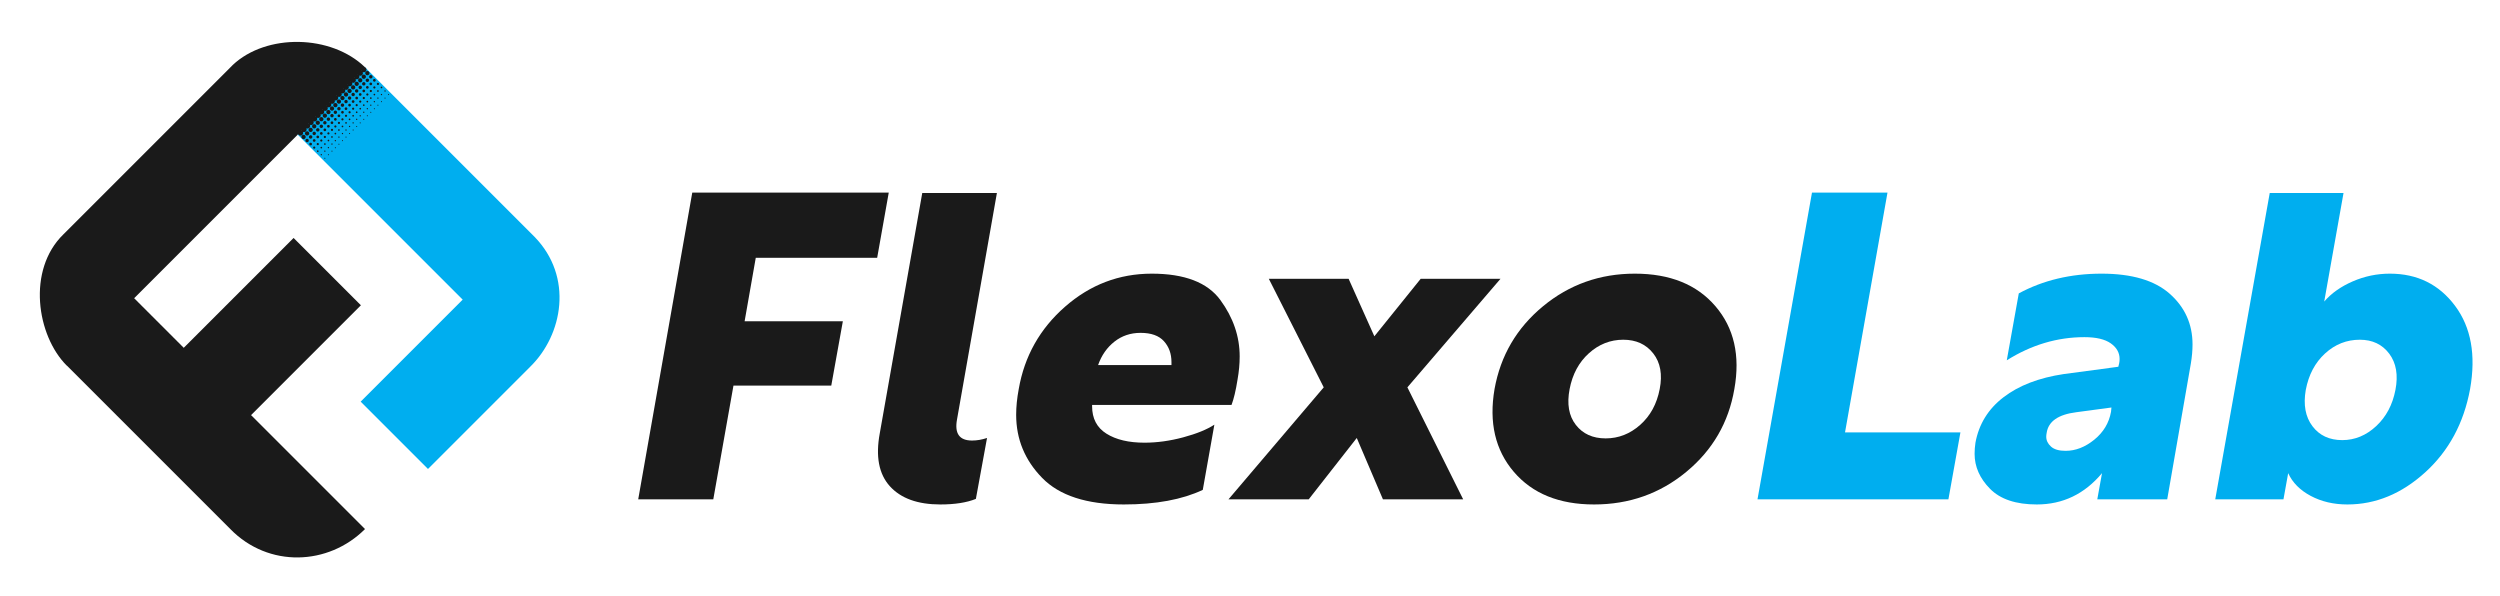
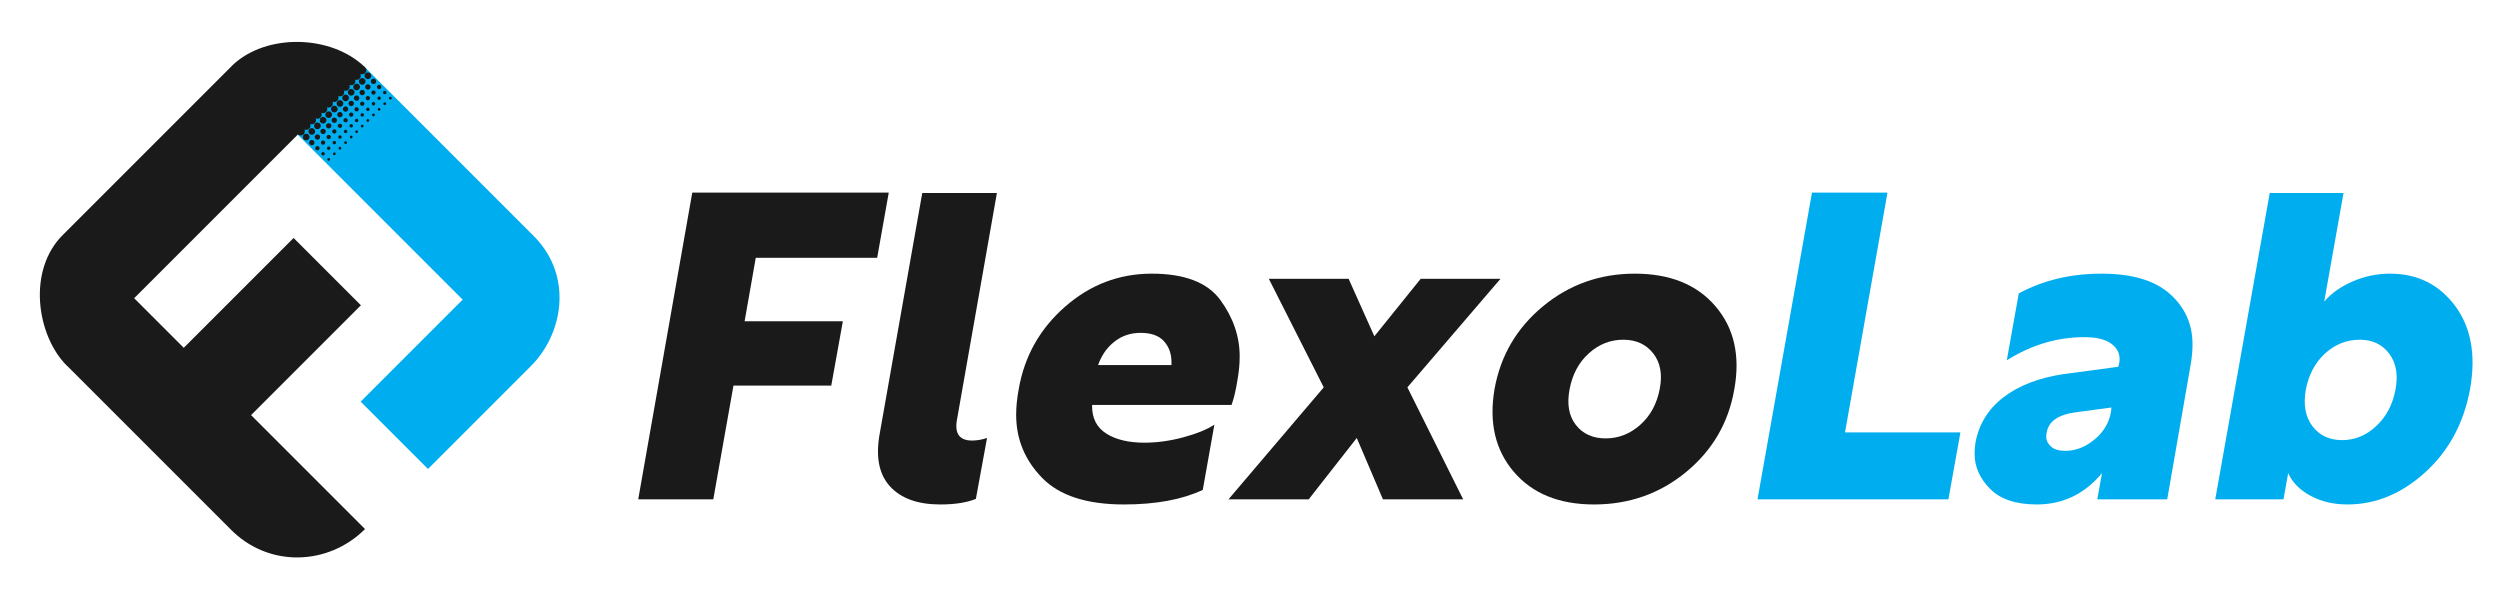
<svg xmlns="http://www.w3.org/2000/svg" viewBox="0 0 335.66 80.00">
  <defs>
    <style>
      .symbol-f { fill: #1A1A1A; fill-rule: evenodd; }
      .symbol-l { fill: #00AEEF; fill-rule: evenodd; }
      .text-main { fill: #1A1A1A; }
      .text-lab { fill: #00AEEF; }
    </style>
  </defs>
  <g>
-     <path d="M69.25,19.39l-.66.66-49.73,49.73c-10.87,10.59-7.95,30.1,1.02,39.07l.02-.02,48.65,48.65c11.41,11.68,29.25,10.89,40.11.02l-33.92-33.92,32.7-32.7-20.04-20.04-32.7,32.7-14.76-14.76L108.68,20.04c-10.05-9.78-29.38-10.16-39.43-.66Z" transform="translate(0,0) scale(0.451009)" class="symbol-f" />
+     <path d="M69.25,19.39l-.65.65-49.74,49.74c-10.87,10.59-7.94,30.1,1.02,39.07l.02-.02,48.65,48.65c11.41,11.68,29.25,10.89,40.11.02l-33.92-33.92,32.7-32.7-20.04-20.04-32.7,32.7-14.76-14.76L108.68,20.04c-10.05-9.78-29.38-10.16-39.43-.66" transform="translate(0,0) scale(0.451009)" class="symbol-f" />
    <path d="M88.63,40.09l49.11,49.11-30.37,30.37,20.04,20.04,30.37-30.37c9.78-9.51,12.99-26.82,1.31-38.78l-50.42-50.42-20.04,20.04Z" transform="translate(0,0) scale(0.451009)" class="symbol-l" />
-     <path d="M107.74,20.16c-.24.24-.3.61-.15.9-.29-.14-.66-.09-.9.15-.24.24-.3.61-.15.9-.29-.14-.66-.09-.9.15-.24.24-.3.61-.15.9-.29-.14-.66-.09-.9.15-.24.24-.3.61-.15.9-.29-.14-.66-.09-.9.15-.24.24-.3.61-.15.9-.29-.14-.66-.09-.9.15-.24.24-.3.61-.15.9-.29-.14-.66-.09-.9.15s-.3.61-.15.9c-.29-.14-.66-.09-.9.15-.24.24-.3.61-.15.9-.29-.14-.66-.09-.9.15-.22.22-.29.55-.19.82-.28-.1-.6-.04-.82.19-.24.24-.3.61-.15.9-.29-.14-.66-.09-.9.15-.24.24-.3.61-.15.9-.29-.14-.66-.09-.9.15-.24.24-.3.61-.15.9-.29-.14-.66-.09-.9.15-.24.24-.3.61-.15.9-.29-.14-.66-.09-.9.15-.24.24-.3.61-.15.9-.29-.14-.66-.09-.9.15-.24.24-.3.61-.15.9-.29-.14-.66-.09-.9.15-.24.24-.3.61-.15.9-.29-.14-.66-.09-.9.15s-.3.61-.15.9c-.29-.14-.66-.09-.9.15s-.3.61-.15.9c-.29-.14-.66-.09-.9.15-.31.31-.31.81,0,1.12s.81.31,1.12,0c.24-.24.3-.61.15-.9.29.14.66.09.9-.15.24-.24.3-.61.15-.9.29.14.66.09.9-.15.24-.24.3-.61.15-.9.29.14.66.09.9-.15s.3-.61.15-.9c.29.14.66.09.9-.15.24-.24.3-.61.15-.9.29.14.66.09.9-.15s.3-.61.15-.9c.29.14.66.09.9-.15s.3-.61.15-.9c.29.14.66.09.9-.15.24-.24.3-.61.15-.9.29.14.66.09.9-.15s.3-.61.15-.9c.29.14.66.09.9-.15.22-.22.29-.55.19-.82.28.1.6.04.82-.19.24-.24.3-.61.15-.9.29.14.66.09.9-.15s.3-.61.15-.9c.29.14.66.09.9-.15.24-.24.3-.61.15-.9.29.14.66.09.9-.15.24-.24.3-.61.15-.9.29.14.66.09.9-.15.24-.24.3-.61.15-.9.29.14.66.09.9-.15.24-.24.3-.61.15-.9.29.14.66.09.9-.15.24-.24.3-.61.15-.9.29.14.66.09.9-.15.24-.24.3-.61.15-.9.29.14.66.09.9-.15.31-.31.31-.81,0-1.12-.31-.31-.81-.31-1.12,0ZM108.91,21.33c-.25.25-.25.65,0,.9.25.25.65.25.9,0,.25-.25.25-.65,0-.9-.25-.25-.65-.25-.9,0ZM107.85,22.39c-.25.25-.25.65,0,.9.25.25.65.25.9,0,.25-.25.25-.65,0-.9-.25-.25-.65-.25-.9,0ZM110.03,22.5c-.2.2-.2.52,0,.72s.52.2.72,0,.2-.52,0-.72-.52-.2-.72,0ZM106.79,23.45c-.25.25-.25.65,0,.9.25.25.65.25.9,0s.25-.65,0-.9c-.25-.25-.65-.25-.9,0ZM109,23.54c-.2.2-.2.52,0,.72s.52.2.72,0,.2-.52,0-.72c-.2-.2-.52-.2-.72,0ZM111.16,23.63c-.16.16-.16.42,0,.57.16.16.42.16.57,0,.16-.16.16-.42,0-.57s-.42-.16-.57,0ZM105.74,24.51c-.25.25-.25.65,0,.9.25.25.65.25.9,0,.25-.25.25-.65,0-.9-.25-.25-.65-.25-.9,0ZM107.94,24.59c-.2.2-.2.52,0,.72s.52.2.72,0c.2-.2.2-.52,0-.72-.2-.2-.52-.2-.72,0ZM110.1,24.69c-.16.16-.16.42,0,.57.16.16.42.16.57,0,.16-.16.16-.42,0-.57-.16-.16-.42-.16-.57,0ZM112.28,24.75c-.13.13-.13.33,0,.46.13.13.33.13.46,0s.13-.33,0-.46-.33-.13-.46,0ZM104.68,25.56c-.25.25-.25.65,0,.9.25.25.65.25.9,0,.25-.25.25-.65,0-.9-.25-.25-.65-.25-.9,0ZM106.88,25.65c-.2.2-.2.52,0,.72s.52.2.72,0,.2-.52,0-.72-.52-.2-.72,0ZM109.07,25.72c-.16.16-.16.42,0,.57.16.16.42.16.57,0,.16-.16.16-.42,0-.57-.16-.16-.42-.16-.57,0ZM111.22,25.8c-.13.13-.13.33,0,.46.13.13.33.13.46,0,.13-.13.13-.33,0-.46-.13-.13-.33-.13-.46,0ZM113.38,25.85c-.1.1-.1.27,0,.37.1.1.27.1.37,0,.1-.1.1-.27,0-.37s-.27-.1-.37,0ZM103.62,26.62c-.25.25-.25.65,0,.9.25.25.65.25.9,0,.25-.25.25-.65,0-.9-.25-.25-.65-.25-.9,0ZM105.82,26.71c-.2.2-.2.52,0,.72s.52.2.72,0,.2-.52,0-.72-.52-.2-.72,0ZM108.01,26.78c-.16.16-.16.42,0,.57.16.16.42.16.57,0,.16-.16.16-.42,0-.57-.16-.16-.42-.16-.57,0ZM110.16,26.86c-.13.13-.13.33,0,.46.13.13.33.13.46,0,.13-.13.13-.33,0-.46-.13-.13-.33-.13-.46,0ZM112.32,26.91c-.1.1-.1.27,0,.37.1.1.27.1.37,0,.1-.1.1-.27,0-.37-.1-.1-.27-.1-.37,0ZM114.48,26.94c-.08.08-.08.21,0,.29.08.08.21.08.29,0s.08-.21,0-.29c-.08-.08-.21-.08-.29,0ZM102.56,27.68c-.25.25-.25.65,0,.9.25.25.65.25.9,0,.25-.25.25-.65,0-.9-.25-.25-.65-.25-.9,0ZM104.77,27.77c-.2.2-.2.52,0,.72s.52.2.72,0,.2-.52,0-.72-.52-.2-.72,0ZM106.95,27.84c-.16.16-.16.42,0,.57.16.16.42.16.57,0,.16-.16.16-.42,0-.57-.16-.16-.42-.16-.57,0ZM109.13,27.9c-.13.13-.13.33,0,.46.13.13.33.13.46,0,.13-.13.13-.33,0-.46-.13-.13-.33-.13-.46,0ZM111.27,27.97c-.1.1-.1.27,0,.37.1.1.27.1.37,0,.1-.1.1-.27,0-.37-.1-.1-.27-.1-.37,0ZM113.42,28c-.08.08-.08.21,0,.29.08.08.21.08.29,0,.08-.08.08-.21,0-.29-.08-.08-.21-.08-.29,0ZM115.56,28.03c-.06.06-.06.17,0,.23.06.06.17.06.23,0,.06-.06.06-.17,0-.23-.06-.06-.17-.06-.23,0ZM101.5,28.74c-.25.25-.25.65,0,.9.25.25.65.25.9,0,.25-.25.25-.65,0-.9-.25-.25-.65-.25-.9,0ZM103.71,28.83c-.2.2-.2.52,0,.72.2.2.52.2.72,0,.2-.2.2-.52,0-.72-.2-.2-.52-.2-.72,0ZM105.9,28.9c-.16.16-.16.42,0,.57.16.16.42.16.57,0,.16-.16.16-.42,0-.57-.16-.16-.42-.16-.57,0ZM108.07,28.95c-.13.13-.13.33,0,.46.13.13.33.13.46,0,.13-.13.13-.33,0-.46-.13-.13-.33-.13-.46,0ZM110.21,29.02c-.1.1-.1.27,0,.37.1.1.27.1.37,0,.1-.1.1-.27,0-.37-.1-.1-.27-.1-.37,0ZM112.36,29.06c-.08.08-.08.21,0,.29.08.08.21.08.29,0,.08-.08.08-.21,0-.29-.08-.08-.21-.08-.29,0ZM114.5,29.09c-.06.06-.06.17,0,.23.06.06.17.06.23,0,.06-.06.06-.17,0-.23-.06-.06-.17-.06-.23,0ZM100.45,29.79c-.25.25-.25.65,0,.9.25.25.65.25.9,0,.25-.25.25-.65,0-.9s-.65-.25-.9,0ZM102.65,29.88c-.2.2-.2.52,0,.72s.52.2.72,0,.2-.52,0-.72-.52-.2-.72,0ZM104.84,29.95c-.16.16-.16.42,0,.57s.42.16.57,0c.16-.16.16-.42,0-.57-.16-.16-.42-.16-.57,0ZM107.01,30.01c-.13.13-.13.33,0,.46.13.13.33.13.46,0,.13-.13.13-.33,0-.46-.13-.13-.33-.13-.46,0ZM109.17,30.06c-.1.1-.1.27,0,.37.1.1.27.1.37,0s.1-.27,0-.37c-.1-.1-.27-.1-.37,0ZM111.3,30.12c-.08.08-.08.21,0,.29.08.08.21.08.29,0,.08-.08.08-.21,0-.29-.08-.08-.21-.08-.29,0ZM113.45,30.15c-.06.06-.06.17,0,.23.06.06.17.06.23,0,.06-.06.06-.17,0-.23-.06-.06-.17-.06-.23,0ZM99.39,30.85c-.25.25-.25.65,0,.9.25.25.65.25.9,0,.25-.25.25-.65,0-.9-.25-.25-.65-.25-.9,0ZM101.59,30.94c-.2.2-.2.52,0,.72.2.2.52.2.72,0,.2-.2.2-.52,0-.72-.2-.2-.52-.2-.72,0ZM103.78,31.01c-.16.16-.16.42,0,.57.16.16.42.16.57,0,.16-.16.16-.42,0-.57-.16-.16-.42-.16-.57,0ZM105.95,31.07c-.13.13-.13.33,0,.46.13.13.33.13.46,0,.13-.13.13-.33,0-.46-.13-.13-.33-.13-.46,0ZM108.11,31.12c-.1.1-.1.27,0,.37s.27.1.37,0c.1-.1.1-.27,0-.37-.1-.1-.27-.1-.37,0ZM110.24,31.17c-.08.08-.08.21,0,.29.08.08.21.08.29,0,.08-.08.08-.21,0-.29s-.21-.08-.29,0ZM112.39,31.2c-.06.06-.06.17,0,.23.06.06.17.06.23,0,.06-.06.06-.17,0-.23-.06-.06-.17-.06-.23,0ZM98.38,31.86c-.25.25-.25.65,0,.9.25.25.65.25.9,0,.25-.25.25-.65,0-.9-.25-.25-.65-.25-.9,0ZM100.54,32c-.2.2-.2.52,0,.72s.52.2.72,0,.2-.52,0-.72-.52-.2-.72,0ZM102.72,32.07c-.16.16-.16.42,0,.57.16.16.42.16.57,0,.16-.16.16-.42,0-.57-.16-.16-.42-.16-.57,0ZM104.9,32.13c-.13.13-.13.33,0,.46.13.13.33.13.46,0,.13-.13.13-.33,0-.46-.13-.13-.33-.13-.46,0ZM107.06,32.17c-.1.1-.1.27,0,.37.1.1.27.1.37,0,.1-.1.1-.27,0-.37-.1-.1-.27-.1-.37,0ZM109.21,32.21c-.08.08-.08.21,0,.29.08.08.21.08.29,0,.08-.08.08-.21,0-.29-.08-.08-.21-.08-.29,0ZM111.33,32.26c-.06.06-.06.17,0,.23.06.06.17.06.23,0,.06-.06.06-.17,0-.23-.06-.06-.17-.06-.23,0ZM97.32,32.92c-.25.25-.25.65,0,.9s.65.25.9,0c.25-.25.25-.65,0-.9-.25-.25-.65-.25-.9,0ZM99.48,33.06c-.2.2-.2.52,0,.72s.52.2.72,0,.2-.52,0-.72-.52-.2-.72,0ZM101.67,33.13c-.16.16-.16.42,0,.57.16.16.42.16.57,0s.16-.42,0-.57-.42-.16-.57,0ZM103.84,33.19c-.13.13-.13.33,0,.46s.33.13.46,0,.13-.33,0-.46-.33-.13-.46,0ZM106,33.23c-.1.1-.1.27,0,.37.1.1.27.1.37,0s.1-.27,0-.37c-.1-.1-.27-.1-.37,0ZM108.15,33.27c-.08.08-.08.21,0,.29.08.08.21.08.29,0,.08-.08.08-.21,0-.29s-.21-.08-.29,0ZM110.27,33.32c-.06.06-.06.17,0,.23.06.06.17.06.23,0,.06-.06.06-.17,0-.23-.06-.06-.17-.06-.23,0ZM96.26,33.98c-.25.25-.25.65,0,.9s.65.25.9,0,.25-.65,0-.9-.65-.25-.9,0ZM98.47,34.07c-.2.2-.2.52,0,.72s.52.2.72,0,.2-.52,0-.72-.52-.2-.72,0ZM100.61,34.19c-.16.16-.16.42,0,.57s.42.16.57,0c.16-.16.16-.42,0-.57-.16-.16-.42-.16-.57,0ZM102.78,34.24c-.13.13-.13.33,0,.46.13.13.33.13.46,0,.13-.13.13-.33,0-.46s-.33-.13-.46,0ZM104.94,34.29c-.1.1-.1.27,0,.37.1.1.27.1.37,0s.1-.27,0-.37-.27-.1-.37,0ZM107.09,34.33c-.08.08-.08.21,0,.29.08.08.21.08.29,0s.08-.21,0-.29c-.08-.08-.21-.08-.29,0ZM109.24,34.35c-.06.06-.06.17,0,.23.06.06.17.06.23,0s.06-.17,0-.23c-.06-.06-.17-.06-.23,0ZM95.21,35.03c-.25.25-.25.65,0,.9s.65.25.9,0c.25-.25.25-.65,0-.9s-.65-.25-.9,0ZM97.41,35.12c-.2.2-.2.52,0,.72s.52.2.72,0,.2-.52,0-.72-.52-.2-.72,0ZM99.55,35.24c-.16.16-.16.42,0,.57.16.16.42.16.57,0s.16-.42,0-.57c-.16-.16-.42-.16-.57,0ZM101.72,35.3c-.13.13-.13.33,0,.46s.33.13.46,0,.13-.33,0-.46-.33-.13-.46,0ZM103.88,35.35c-.1.1-.1.27,0,.37.1.1.27.1.37,0s.1-.27,0-.37-.27-.1-.37,0ZM106.04,35.38c-.08.08-.08.21,0,.29.08.08.21.08.29,0s.08-.21,0-.29c-.08-.08-.21-.08-.29,0ZM108.18,35.41c-.06.06-.06.17,0,.23.06.06.17.06.23,0s.06-.17,0-.23-.17-.06-.23,0ZM94.15,36.09c-.25.25-.25.65,0,.9.25.25.65.25.9,0,.25-.25.25-.65,0-.9-.25-.25-.65-.25-.9,0ZM96.35,36.18c-.2.2-.2.52,0,.72s.52.2.72,0,.2-.52,0-.72-.52-.2-.72,0ZM98.54,36.25c-.16.16-.16.42,0,.57.16.16.42.16.57,0s.16-.42,0-.57c-.16-.16-.42-.16-.57,0ZM100.67,36.36c-.13.13-.13.33,0,.46s.33.13.46,0,.13-.33,0-.46c-.13-.13-.33-.13-.46,0ZM102.83,36.4c-.1.1-.1.27,0,.37.1.1.27.1.37,0s.1-.27,0-.37-.27-.1-.37,0ZM104.98,36.44c-.08.08-.08.21,0,.29.08.08.21.08.29,0,.08-.08.08-.21,0-.29-.08-.08-.21-.08-.29,0ZM107.12,36.47c-.06.06-.06.17,0,.23.06.06.17.06.23,0s.06-.17,0-.23c-.06-.06-.17-.06-.23,0ZM93.09,37.15c-.25.25-.25.65,0,.9s.65.25.9,0c.25-.25.25-.65,0-.9-.25-.25-.65-.25-.9,0ZM95.3,37.24c-.2.2-.2.52,0,.72s.52.2.72,0,.2-.52,0-.72-.52-.2-.72,0ZM97.48,37.31c-.16.16-.16.42,0,.57s.42.16.57,0c.16-.16.16-.42,0-.57-.16-.16-.42-.16-.57,0ZM99.61,37.42c-.13.13-.13.33,0,.46s.33.13.46,0,.13-.33,0-.46-.33-.13-.46,0ZM101.77,37.46c-.1.1-.1.27,0,.37s.27.1.37,0c.1-.1.1-.27,0-.37s-.27-.1-.37,0ZM103.92,37.5c-.08.08-.08.21,0,.29.08.08.21.08.29,0s.08-.21,0-.29c-.08-.08-.21-.08-.29,0ZM106.07,37.53c-.06.06-.06.17,0,.23.06.06.17.06.23,0,.06-.06.06-.17,0-.23s-.17-.06-.23,0ZM92.03,38.21c-.25.25-.25.65,0,.9s.65.25.9,0c.25-.25.25-.65,0-.9-.25-.25-.65-.25-.9,0ZM94.24,38.3c-.2.2-.2.52,0,.72.2.2.52.2.72,0,.2-.2.2-.52,0-.72-.2-.2-.52-.2-.72,0ZM96.42,38.37c-.16.16-.16.42,0,.57.16.16.42.16.57,0,.16-.16.16-.42,0-.57-.16-.16-.42-.16-.57,0ZM98.6,38.43c-.13.13-.13.33,0,.46s.33.13.46,0,.13-.33,0-.46-.33-.13-.46,0ZM100.71,38.52c-.1.1-.1.27,0,.37s.27.1.37,0,.1-.27,0-.37c-.1-.1-.27-.1-.37,0ZM102.86,38.56c-.08.08-.08.21,0,.29.08.08.21.08.29,0,.08-.08.08-.21,0-.29-.08-.08-.21-.08-.29,0ZM105.01,38.59c-.06.06-.06.17,0,.23.06.06.17.06.23,0,.06-.06.06-.17,0-.23-.06-.06-.17-.06-.23,0ZM90.98,39.27c-.25.25-.25.65,0,.9s.65.25.9,0c.25-.25.25-.65,0-.9-.25-.25-.65-.25-.9,0ZM93.18,39.36c-.2.2-.2.52,0,.72s.52.2.72,0,.2-.52,0-.72-.52-.2-.72,0ZM95.37,39.43c-.16.16-.16.42,0,.57.16.16.42.16.57,0s.16-.42,0-.57-.42-.16-.57,0ZM97.54,39.48c-.13.13-.13.33,0,.46s.33.13.46,0c.13-.13.13-.33,0-.46-.13-.13-.33-.13-.46,0ZM99.65,39.58c-.1.1-.1.27,0,.37.1.1.27.1.37,0,.1-.1.1-.27,0-.37-.1-.1-.27-.1-.37,0ZM101.81,39.61c-.08.08-.08.21,0,.29s.21.08.29,0c.08-.08.08-.21,0-.29s-.21-.08-.29,0ZM103.95,39.64c-.06.06-.06.17,0,.23.06.06.17.06.23,0,.06-.06.06-.17,0-.23-.06-.06-.17-.06-.23,0ZM89.92,40.32c-.25.25-.25.65,0,.9.25.25.65.25.9,0s.25-.65,0-.9-.65-.25-.9,0ZM92.12,40.41c-.2.2-.2.52,0,.72s.52.2.72,0,.2-.52,0-.72-.52-.2-.72,0ZM94.31,40.48c-.16.16-.16.42,0,.57.16.16.42.16.57,0s.16-.42,0-.57-.42-.16-.57,0ZM96.48,40.54c-.13.13-.13.33,0,.46s.33.13.46,0,.13-.33,0-.46-.33-.13-.46,0ZM98.64,40.59c-.1.1-.1.27,0,.37.1.1.27.1.37,0,.1-.1.1-.27,0-.37-.1-.1-.27-.1-.37,0ZM100.75,40.67c-.08.08-.08.21,0,.29s.21.08.29,0c.08-.08.08-.21,0-.29-.08-.08-.21-.08-.29,0ZM102.89,40.7c-.06.06-.06.17,0,.23.06.06.17.06.23,0,.06-.06.06-.17,0-.23-.06-.06-.17-.06-.23,0ZM91.06,41.47c-.2.2-.2.52,0,.72s.52.2.72,0,.2-.52,0-.72-.52-.2-.72,0ZM93.25,41.54c-.16.16-.16.42,0,.57s.42.16.57,0c.16-.16.16-.42,0-.57-.16-.16-.42-.16-.57,0ZM95.42,41.6c-.13.13-.13.33,0,.46s.33.13.46,0,.13-.33,0-.46-.33-.13-.46,0ZM97.59,41.65c-.1.1-.1.27,0,.37.1.1.27.1.37,0s.1-.27,0-.37c-.1-.1-.27-.1-.37,0ZM99.69,41.73c-.08.08-.08.21,0,.29.08.08.21.08.29,0s.08-.21,0-.29-.21-.08-.29,0ZM101.84,41.76c-.06.06-.06.17,0,.23.06.06.17.06.23,0s.06-.17,0-.23c-.06-.06-.17-.06-.23,0ZM92.19,42.6c-.16.16-.16.42,0,.57.16.16.42.16.57,0,.16-.16.16-.42,0-.57s-.42-.16-.57,0ZM94.37,42.66c-.13.13-.13.33,0,.46s.33.13.46,0,.13-.33,0-.46c-.13-.13-.33-.13-.46,0ZM96.53,42.7c-.1.1-.1.27,0,.37s.27.1.37,0c.1-.1.1-.27,0-.37-.1-.1-.27-.1-.37,0ZM98.68,42.74c-.08.08-.08.21,0,.29.08.08.21.08.29,0,.08-.08.08-.21,0-.29s-.21-.08-.29,0ZM100.78,42.82c-.06.06-.06.17,0,.23.06.06.17.06.23,0,.06-.06.06-.17,0-.23-.06-.06-.17-.06-.23,0ZM93.31,43.71c-.13.13-.13.33,0,.46s.33.13.46,0c.13-.13.13-.33,0-.46s-.33-.13-.46,0ZM95.47,43.76c-.1.1-.1.27,0,.37.1.1.27.1.37,0s.1-.27,0-.37c-.1-.1-.27-.1-.37,0ZM97.62,43.8c-.08.08-.08.21,0,.29s.21.08.29,0c.08-.08.08-.21,0-.29-.08-.08-.21-.08-.29,0ZM99.72,43.87c-.06.06-.06.17,0,.23.06.06.17.06.23,0s.06-.17,0-.23c-.06-.06-.17-.06-.23,0ZM94.41,44.82c-.1.1-.1.27,0,.37s.27.1.37,0,.1-.27,0-.37c-.1-.1-.27-.1-.37,0ZM96.56,44.85c-.08.08-.08.21,0,.29.08.08.21.08.29,0,.08-.08.08-.21,0-.29s-.21-.08-.29,0ZM98.71,44.88c-.06.06-.06.17,0,.23.06.06.17.06.23,0s.06-.17,0-.23c-.06-.06-.17-.06-.23,0ZM95.51,45.91c-.08.08-.08.21,0,.29.08.08.21.08.29,0s.08-.21,0-.29c-.08-.08-.21-.08-.29,0ZM97.65,45.94c-.06.06-.06.17,0,.23.06.06.17.06.23,0s.06-.17,0-.23c-.06-.06-.17-.06-.23,0ZM96.59,47c-.06.06-.06.17,0,.23s.17.06.23,0,.06-.17,0-.23c-.06-.06-.17-.06-.23,0Z" transform="translate(0,0) scale(0.451009)" class="symbol-f" />
+     <path d="M108.8,21.85c-.39.39-.39,1.02,0,1.41.39.39,1.03.39,1.42,0,.39-.39.39-1.02,0-1.41-.39-.39-1.03-.39-1.42,0M107.12,23.52c-.39.39-.39,1.02,0,1.41.39.39,1.03.39,1.42,0,.39-.39.39-1.02,0-1.41-.39-.39-1.03-.39-1.42,0M110.62,23.66c-.31.31-.31.82,0,1.13.31.31.82.31,1.14,0,.31-.31.31-.82,0-1.13-.31-.31-.82-.31-1.14,0M105.45,25.18c-.39.39-.39,1.02,0,1.41.39.39,1.03.39,1.42,0,.39-.39.39-1.02,0-1.41-.39-.39-1.03-.39-1.42,0M108.94,25.32c-.31.31-.31.82,0,1.13.31.31.82.31,1.14,0s.31-.82,0-1.13c-.31-.31-.82-.31-1.14,0M112.41,25.44c-.25.25-.25.65,0,.9.25.25.66.25.91,0,.25-.25.25-.65,0-.9-.25-.25-.66-.25-.91,0M103.84,26.77c-.39.39-.39,1.02,0,1.41.39.39,1.03.39,1.42,0,.39-.39.39-1.02,0-1.41-.39-.39-1.03-.39-1.42,0M107.26,26.99c-.31.31-.31.82,0,1.13.31.31.82.31,1.14,0,.31-.31.31-.82,0-1.13s-.82-.31-1.14,0M110.73,27.1c-.25.25-.25.65,0,.9.25.25.66.25.91,0,.25-.25.25-.65,0-.9-.25-.25-.66-.25-.91,0M114.17,27.19c-.2.2-.2.52,0,.72.2.2.53.2.73,0,.2-.2.2-.52,0-.72-.2-.2-.53-.2-.73,0M102.17,28.44c-.39.39-.39,1.02,0,1.41.39.39,1.03.39,1.42,0,.39-.39.39-1.02,0-1.41-.39-.39-1.03-.39-1.42,0M105.59,28.65c-.31.31-.31.82,0,1.13.31.31.82.31,1.14,0,.31-.31.31-.82,0-1.13-.31-.31-.82-.31-1.14,0M109.05,28.76c-.25.25-.25.65,0,.9.25.25.66.25.91,0,.25-.25.25-.65,0-.9-.25-.25-.66-.25-.91,0M112.5,28.86c-.2.2-.2.52,0,.72.2.2.53.2.73,0,.2-.2.2-.52,0-.72-.2-.2-.53-.2-.73,0M115.92,28.93c-.16.16-.16.42,0,.58.16.16.42.16.58,0,.16-.16.16-.42,0-.58-.16-.16-.42-.16-.58,0M100.49,30.1c-.39.39-.39,1.02,0,1.41.39.39,1.03.39,1.42,0,.39-.39.39-1.02,0-1.41-.39-.39-1.03-.39-1.42,0M103.99,30.24c-.31.31-.31.82,0,1.13.31.31.82.31,1.14,0,.31-.31.31-.82,0-1.13s-.82-.31-1.14,0M107.38,30.43c-.25.25-.25.65,0,.9.25.25.66.25.91,0,.25-.25.25-.65,0-.9-.25-.25-.66-.25-.91,0M110.82,30.52c-.2.2-.2.52,0,.72.2.2.53.2.73,0,.2-.2.2-.52,0-.72-.2-.2-.53-.2-.73,0M114.24,30.59c-.16.16-.16.42,0,.58.16.16.42.16.58,0,.16-.16.16-.42,0-.58-.16-.16-.42-.16-.58,0M98.82,31.76c-.39.39-.39,1.02,0,1.41.39.39,1.03.39,1.42,0,.39-.39.39-1.02,0-1.41-.39-.39-1.03-.39-1.42,0M102.31,31.91c-.31.31-.31.82,0,1.13.31.31.82.31,1.13,0,.31-.31.31-.82,0-1.13-.31-.31-.82-.31-1.13,0M105.7,32.09c-.25.25-.25.65,0,.9.25.25.66.25.91,0,.25-.25.25-.65,0-.9-.25-.25-.66-.25-.91,0M109.15,32.18c-.2.2-.2.52,0,.72.2.2.53.2.73,0,.2-.2.2-.52,0-.72-.2-.2-.53-.2-.73,0M112.57,32.26c-.16.16-.16.42,0,.58.16.16.42.16.58,0,.16-.16.16-.42,0-.58-.16-.16-.42-.16-.58,0M97.14,33.43c-.39.39-.39,1.02,0,1.41.39.39,1.03.39,1.42,0,.39-.39.39-1.02,0-1.41-.39-.39-1.03-.39-1.42,0M100.63,33.57c-.31.31-.31.82,0,1.13.31.31.82.31,1.14,0,.31-.31.31-.82,0-1.13-.31-.31-.82-.31-1.14,0M104.1,33.68c-.25.25-.25.65,0,.9.25.25.66.25.91,0,.25-.25.25-.65,0-.9-.25-.25-.66-.25-.91,0M107.47,33.85c-.2.2-.2.52,0,.72.2.2.53.2.73,0,.2-.2.2-.52,0-.72-.2-.2-.53-.2-.73,0M110.89,33.92c-.16.16-.16.42,0,.58.16.16.42.16.58,0,.16-.16.16-.42,0-.58-.16-.16-.42-.16-.58,0M95.47,35.09c-.39.39-.39,1.02,0,1.41.39.39,1.03.39,1.42,0,.39-.39.39-1.02,0-1.41-.39-.39-1.03-.39-1.42,0M98.96,35.23c-.31.31-.31.82,0,1.13.31.31.82.31,1.14,0,.31-.31.31-.82,0-1.13s-.82-.31-1.14,0M102.42,35.35c-.25.25-.25.65,0,.9.25.25.66.25.91,0,.25-.25.25-.65,0-.9-.25-.25-.66-.25-.91,0M105.79,35.51c-.2.2-.2.52,0,.72.2.2.53.2.73,0,.2-.2.2-.52,0-.72s-.53-.2-.73,0M109.22,35.58c-.16.16-.16.42,0,.58.16.16.42.16.58,0,.16-.16.16-.42,0-.58-.16-.16-.42-.16-.58,0M93.79,36.76c-.39.39-.39,1.02,0,1.41.39.39,1.03.39,1.42,0,.39-.39.39-1.02,0-1.41-.39-.39-1.03-.39-1.42,0M97.28,36.9c-.31.31-.31.82,0,1.13.31.31.82.31,1.14,0s.31-.82,0-1.13-.82-.31-1.14,0M100.75,37.01c-.25.25-.25.65,0,.9.25.25.66.25.91,0,.25-.25.25-.65,0-.9-.25-.25-.66-.25-.91,0M104.19,37.1c-.2.2-.2.52,0,.72.2.2.53.2.73,0,.2-.2.2-.52,0-.72-.2-.2-.53-.2-.73,0M107.54,37.25c-.16.16-.16.42,0,.58.16.16.42.16.58,0,.16-.16.16-.42,0-.58-.16-.16-.42-.16-.58,0M92.11,38.42c-.39.39-.39,1.02,0,1.41.39.39,1.03.39,1.42,0,.39-.39.39-1.02,0-1.41-.39-.39-1.03-.39-1.42,0M95.61,38.56c-.31.31-.31.82,0,1.13.31.31.82.31,1.14,0,.31-.31.31-.82,0-1.13-.31-.31-.82-.31-1.14,0M99.07,38.68c-.25.25-.25.65,0,.9.25.25.66.25.91,0,.25-.25.25-.65,0-.9-.25-.25-.66-.25-.91,0M102.52,38.77c-.2.2-.2.52,0,.72.2.2.53.2.73,0,.2-.2.2-.52,0-.72-.2-.2-.53-.2-.73,0M105.87,38.91c-.16.16-.16.42,0,.58.16.16.42.16.58,0,.16-.16.16-.42,0-.58-.16-.16-.42-.16-.58,0M90.44,40.09c-.39.39-.39,1.02,0,1.41.39.39,1.03.39,1.42,0,.39-.39.39-1.02,0-1.41-.39-.39-1.03-.39-1.42,0M93.93,40.23c-.31.31-.31.82,0,1.13.31.31.82.31,1.13,0,.31-.31.31-.82,0-1.13s-.82-.31-1.13,0M97.4,40.34c-.25.25-.25.65,0,.9.25.25.66.25.91,0,.25-.25.25-.65,0-.9-.25-.25-.66-.25-.91,0M100.84,40.43c-.2.2-.2.52,0,.72.2.2.53.2.73,0,.2-.2.2-.52,0-.72-.2-.2-.53-.2-.73,0M104.26,40.5c-.16.16-.16.42,0,.58.16.16.42.16.58,0,.16-.16.16-.42,0-.58-.16-.16-.42-.16-.58,0M92.25,41.89c-.31.31-.31.82,0,1.13s.82.31,1.14,0c.31-.31.31-.82,0-1.13-.31-.31-.82-.31-1.14,0M95.72,42c-.25.25-.25.65,0,.9.25.25.66.25.91,0,.25-.25.25-.65,0-.9-.25-.25-.66-.25-.91,0M99.16,42.1c-.2.2-.2.52,0,.72.2.2.53.2.73,0,.2-.2.2-.52,0-.72-.2-.2-.53-.2-.73,0M102.59,42.17c-.16.16-.16.42,0,.58.16.16.42.16.58,0,.16-.16.16-.42,0-.58-.16-.16-.42-.16-.58,0M94.04,43.67c-.25.25-.25.65,0,.9.25.25.66.25.91,0,.25-.25.25-.65,0-.9-.25-.25-.66-.25-.91,0M97.49,43.76c-.2.2-.2.52,0,.72.2.2.53.2.73,0,.2-.2.2-.52,0-.72-.2-.2-.53-.2-.73,0M100.91,43.83c-.16.16-.16.42,0,.58.16.16.42.16.58,0,.16-.16.16-.42,0-.58-.16-.16-.42-.16-.58,0M95.81,45.42c-.2.2-.2.52,0,.72.2.2.53.2.73,0,.2-.2.2-.52,0-.72-.2-.2-.53-.2-.73,0M99.24,45.5c-.16.16-.16.42,0,.58.16.16.42.16.58,0,.16-.16.16-.42,0-.58-.16-.16-.42-.16-.58,0M97.56,47.16c-.16.16-.16.42,0,.58.16.16.42.16.58,0,.16-.16.16-.42,0-.58-.16-.16-.42-.16-.58,0" transform="translate(0,0) scale(0.451009)" class="symbol-f" />
+     <path d="M106.94,20.01c-.39.38-.47.96-.24,1.42-.47-.22-1.05-.14-1.43.24-.35.35-.45.86-.3,1.3-.44-.15-.95-.06-1.31.29-.39.39-.47.96-.24,1.42-.47-.22-1.04-.14-1.43.24-.39.38-.47.96-.24,1.42-.47-.22-1.05-.14-1.43.24-.39.39-.47.96-.24,1.42-.47-.23-1.05-.14-1.43.24-.39.39-.47.96-.24,1.42-.47-.22-1.04-.14-1.43.24-.39.38-.47.96-.24,1.42-.47-.22-1.05-.14-1.43.24-.39.39-.47.96-.24,1.42-.47-.22-1.04-.14-1.43.24s-.47.96-.24,1.42c-.47-.22-1.04-.14-1.43.24-.39.38-.47.96-.24,1.42-.47-.22-1.05-.14-1.43.24-.39.39-.47.96-.24,1.42-.47-.22-1.04-.14-1.43.24-.49.49-.49,1.28,0,1.76.49.49,1.29.49,1.77,0,.39-.39.47-.96.24-1.42.47.22,1.04.14,1.43-.24.39-.38.47-.96.24-1.42.47.22,1.05.14,1.43-.24.39-.39.47-.96.24-1.42.47.22,1.04.14,1.43-.24.39-.39.47-.96.24-1.42.47.22,1.05.14,1.43-.24.39-.38.47-.96.24-1.42.47.22,1.05.14,1.43-.24.39-.39.47-.96.24-1.42.47.22,1.04.14,1.43-.24.39-.38.47-.96.24-1.42.47.22,1.05.14,1.43-.24.39-.38.47-.96.24-1.42.47.23,1.05.14,1.43-.24.39-.39.47-.96.24-1.42.47.22,1.04.14,1.43-.24.35-.35.45-.86.3-1.3.44.15.95.06,1.31-.29.39-.38.47-.96.24-1.42.47.22,1.05.14,1.43-.24.39-.39.47-.96.24-1.42l-.59-.58c-.47-.22-1.04-.14-1.43.24Z" transform="translate(0,0) scale(0.451009)" class="symbol-f" />
    <path d="M71 0 197 715H655L628 563H345L319 415H548L521 265H293L246 0Z" class="text-main" transform="translate(81.60,67.04) scale(0.0576,-0.0576)" />
    <path d="M82 154 181 714H355L262 186Q253 137 297 137Q314 137 332 143L306 1Q274 -12 223 -12Q144 -12 105.5 30.5Q67 73 82 154Z" class="text-main" transform="translate(113.40,67.04) scale(0.0576,-0.0576)" />
    <path d="M385 526Q500 526 545.0 464.5Q590 403 590 333Q590 307 585 279Q579 241 571 220H246Q246 219 246 217Q246 174 279.5 153.0Q313 132 368 132Q412 132 458.5 144.5Q505 157 531 174L504 22Q432 -12 320 -12Q190 -12 129.5 50.0Q69 112 69 197Q69 225 75 257Q95 372 183.0 449.0Q271 526 385 526ZM359 388Q324 388 298.0 367.5Q272 347 260 313H431Q431 316 431 320Q431 349 413.5 368.5Q396 388 359 388Z" class="text-main" transform="translate(132.46,67.04) scale(0.0576,-0.0576)" />
    <path d="M546 0H359L298 143L186 0H-1L221 261L93 514H279L339 380L447 514H633L416 261Z" class="text-main" transform="translate(165.00,67.04) scale(0.0576,-0.0576)" />
    <path d="M401 526Q524 526 589.0 450.0Q654 374 633 257Q613 140 521.0 64.0Q429 -12 306 -12Q184 -12 119.0 64.0Q54 140 74 257Q95 374 187.0 450.0Q279 526 401 526ZM444 340Q419 372 374.0 372.0Q329 372 294.0 340.5Q259 309 249.0 257.0Q239 205 263.5 173.5Q288 142 333.0 142.0Q378 142 413.5 173.5Q449 205 459 257Q469 308 444 340Z" class="text-main" transform="translate(196.40,67.04) scale(0.0576,-0.0576)" />
    <path d="M71 0 198 715H374L275 156H544L516 0Z" class="text-lab" transform="translate(231.88,67.04) scale(0.0576,-0.0576)" />
    <path d="M150 480Q235 526 343 526Q449 526 502.0 479.0Q555 432 555 361Q555 340 551 316L496 0H333L344 61Q283 -12 192 -12Q119 -12 83.0 24.5Q47 61 47 106Q47 119 49 132Q61 197 114.5 238.0Q168 279 255 292L382 309L384 317Q385 322 385 327Q385 349 364.5 363.5Q344 378 303 378Q208 378 122 324ZM259 113Q294 113 326.0 139.0Q358 165 365 204L366 214L284 203Q221 195 215 155Q214 150 214 146Q214 133 225.0 123.0Q236 113 259 113Z" class="text-lab" transform="translate(262.41,67.04) scale(0.0576,-0.0576)" />
    <path d="M229 61 218 0H59L186 714H358L313 461Q338 490 379.5 508.0Q421 526 466 526Q562 526 618.0 451.0Q674 376 653 257Q631 138 548.5 63.0Q466 -12 367 -12Q319 -12 281.5 8.0Q244 28 229 61ZM355 138Q399 138 434.0 170.5Q469 203 479.0 255.0Q489 307 464.5 339.5Q440 372 396 372Q350 372 315.0 340.0Q280 308 270 255Q261 203 285.5 170.5Q310 138 355 138Z" class="text-lab" transform="translate(294.03,67.04) scale(0.0576,-0.0576)" />
  </g>
</svg>
